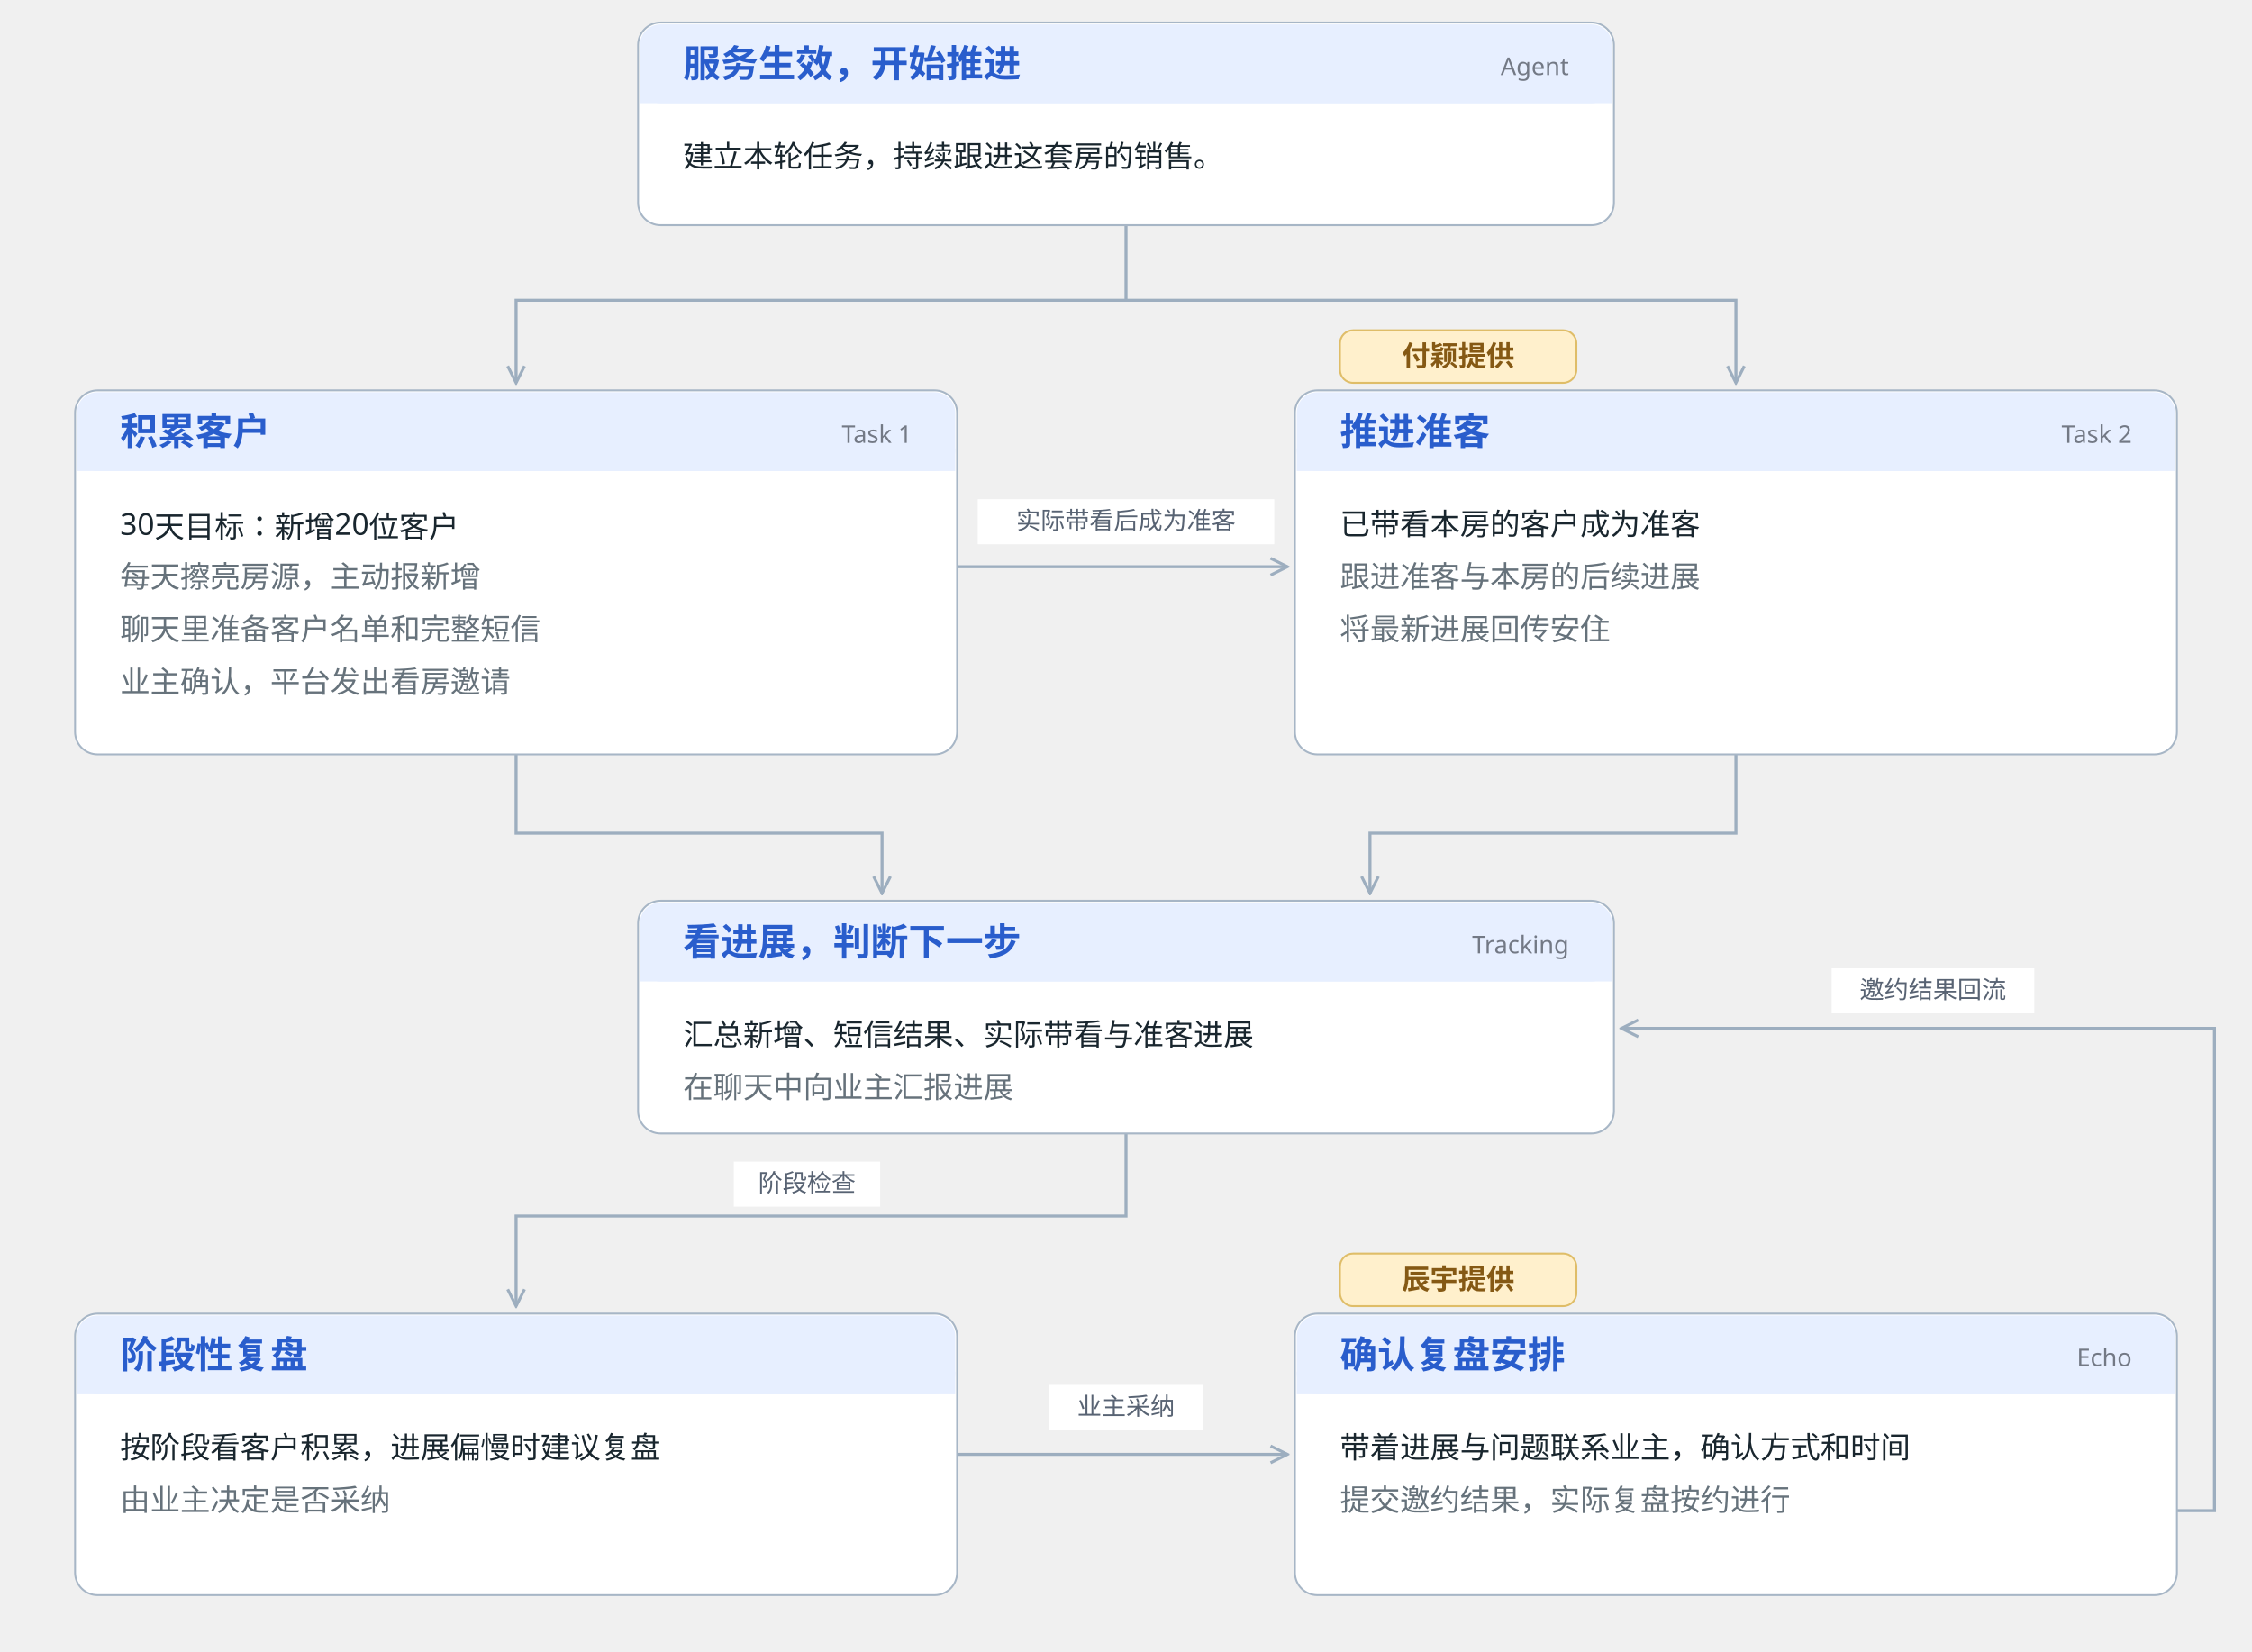
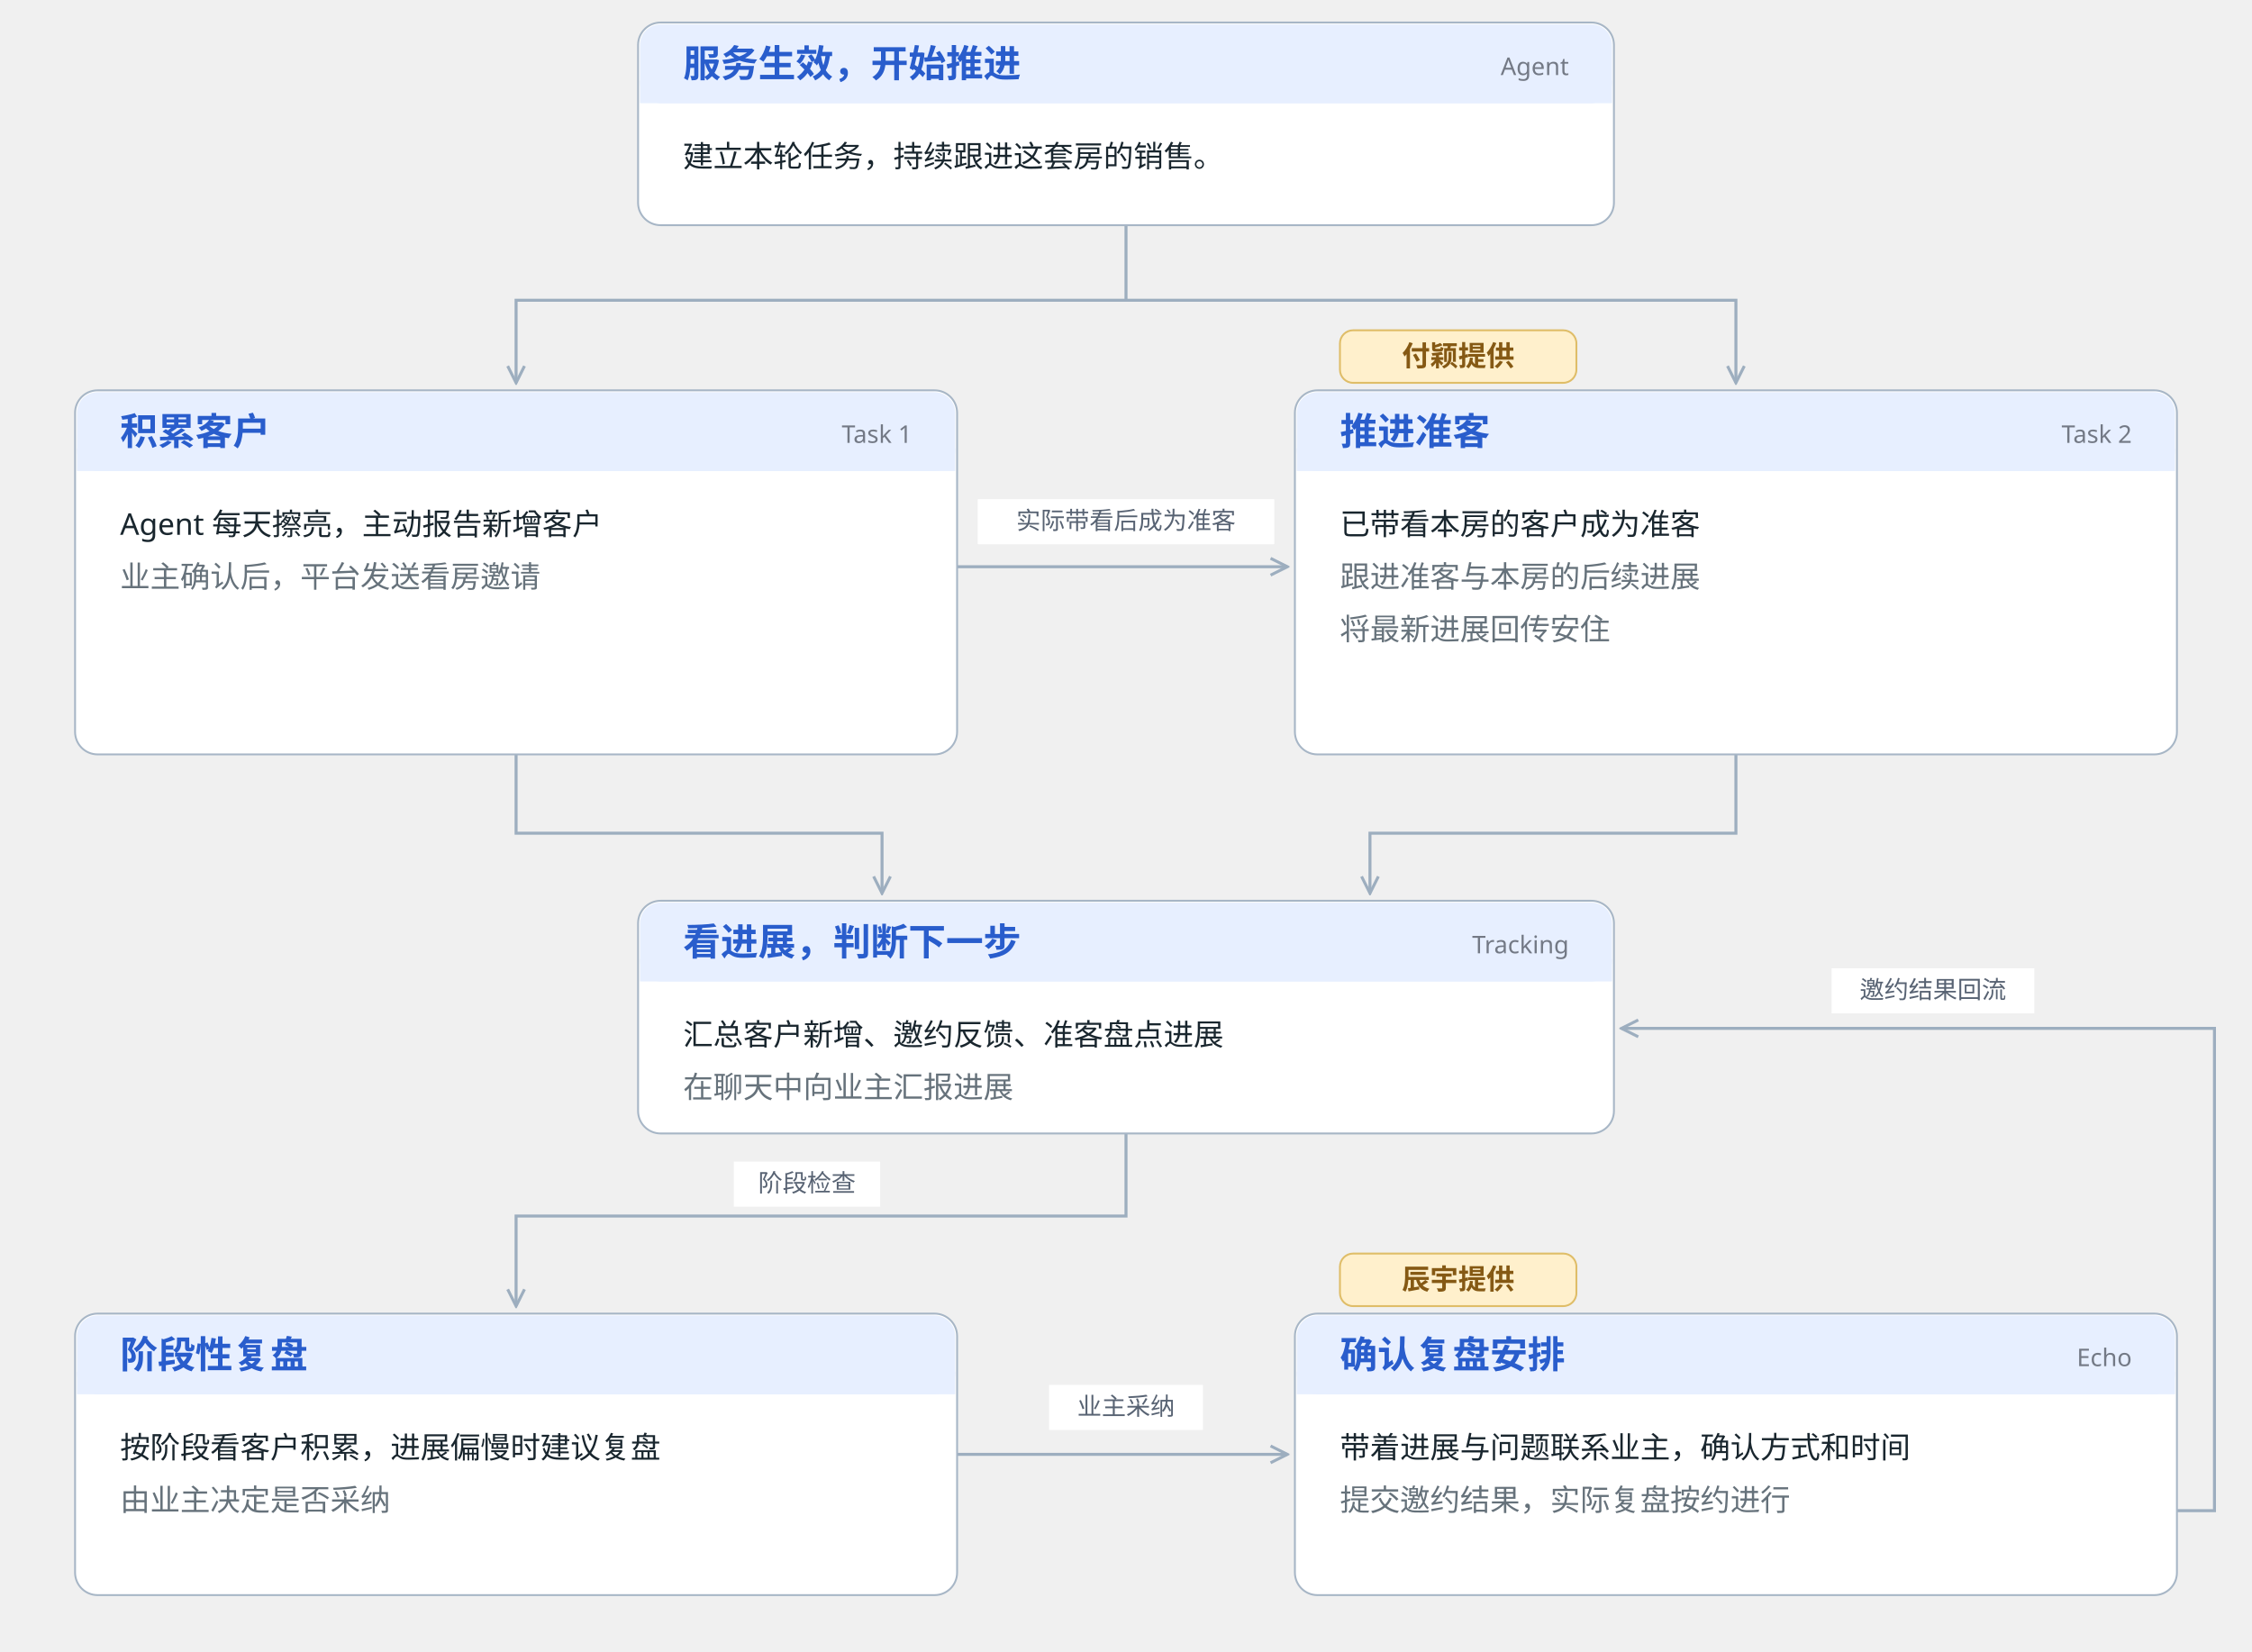
<svg xmlns="http://www.w3.org/2000/svg" class="service-flow__chart" viewBox="0 0 1200 880" role="img" aria-labelledby="report-flow-title report-flow-desc" font-family="PingFang SC, Microsoft YaHei, sans-serif">
  <defs>
    <marker id="report-flow-arrow" viewBox="0 0 10 10" refX="9" refY="5" markerWidth="7" markerHeight="7" orient="auto">
      <path d="M1 1 L9 5 L1 9" fill="none" stroke="#9daebf" stroke-width="1.4" />
    </marker>
  </defs>
  <g class="flow-edges">
    <path data-edge="agent-task1" d="M600 120 V160 H275 V204" fill="none" stroke="#9daebf" stroke-width="1.6" marker-end="url(#report-flow-arrow)" />
    <path data-edge="agent-task2" d="M600 160 H925 V204" fill="none" stroke="#9daebf" stroke-width="1.6" marker-end="url(#report-flow-arrow)" />
    <path data-edge="showing-handoff" d="M510 302 H686" fill="none" stroke="#9daebf" stroke-width="1.6" marker-end="url(#report-flow-arrow)" />
    <path data-edge="task1-progress" d="M275 402 V444 H470 V476" fill="none" stroke="#9daebf" stroke-width="1.6" marker-end="url(#report-flow-arrow)" />
    <path data-edge="task2-progress" d="M925 402 V444 H730 V476" fill="none" stroke="#9daebf" stroke-width="1.6" marker-end="url(#report-flow-arrow)" />
    <path data-edge="progress-review" d="M600 604 V648 H275 V696" fill="none" stroke="#9daebf" stroke-width="1.6" marker-end="url(#report-flow-arrow)" />
    <path data-edge="review-invitation" d="M510 775 H686" fill="none" stroke="#9daebf" stroke-width="1.6" marker-end="url(#report-flow-arrow)" />
    <path data-edge="invitation-progress" d="M1160 805 H1180 V548 H864" fill="none" stroke="#9daebf" stroke-width="1.6" marker-end="url(#report-flow-arrow)" />
  </g>
  <g class="flow-nodes">
    <g data-node="agent">
      <rect x="340" y="12" width="520" height="108" rx="12" fill="#fff" stroke="#a7b6c6" stroke-width="1" />
      <rect x="341" y="13" width="518" height="42" rx="11" fill="#e7efff" />
      <rect x="341" y="43" width="518" height="12" fill="#e7efff" />
      <text x="364" y="41" fill="#295dcc" font-size="20" font-weight="600">服务生效，开始推进</text>
      <text x="836" y="40" fill="#737985" font-size="13" text-anchor="end">Agent</text>
      <text x="364" y="89" fill="#19262e" font-size="16">建立本轮任务，持续跟进这套房的销售。</text>
    </g>
    <g data-node="task1">
      <rect x="40" y="208" width="470" height="194" rx="12" fill="#fff" stroke="#a7b6c6" stroke-width="1" />
      <rect x="41" y="209" width="468" height="42" rx="11" fill="#e7efff" />
      <rect x="41" y="239" width="468" height="12" fill="#e7efff" />
      <text x="64" y="237" fill="#295dcc" font-size="20" font-weight="600">积累客户</text>
      <text x="486" y="236" fill="#737985" font-size="13" text-anchor="end">Task 1</text>
-       <text x="64" y="285" fill="#19262e" font-size="16">30天目标：新增20位客户</text>
-       <text x="64" y="313" fill="#66727b" font-size="16">每天擦亮房源，主动报新增</text>
-       <text x="64" y="341" fill="#66727b" font-size="16">聊天里准备客户名单和完整短信</text>
-       <text x="64" y="369" fill="#66727b" font-size="16">业主确认，平台发出看房邀请</text>
+       <text x="64" y="285" fill="#19262e" font-size="16">Agent 每天擦亮，主动报告新增客户</text>
+       <text x="64" y="313" fill="#66727b" font-size="16">业主确认后，平台发送看房邀请</text>
    </g>
    <g data-node="task2">
      <rect x="690" y="208" width="470" height="194" rx="12" fill="#fff" stroke="#a7b6c6" stroke-width="1" />
      <rect x="691" y="209" width="468" height="42" rx="11" fill="#e7efff" />
      <rect x="691" y="239" width="468" height="12" fill="#e7efff" />
      <text x="714" y="237" fill="#295dcc" font-size="20" font-weight="600">推进准客</text>
      <text x="1136" y="236" fill="#737985" font-size="13" text-anchor="end">Task 2</text>
      <text x="714" y="285" fill="#19262e" font-size="16">已带看本房的客户成为准客</text>
      <text x="714" y="313" fill="#66727b" font-size="16">跟进准客与本房的后续进展</text>
      <text x="714" y="341" fill="#66727b" font-size="16">将最新进展回传安住</text>
    </g>
    <g data-node="tracking">
      <rect x="340" y="480" width="520" height="124" rx="12" fill="#fff" stroke="#a7b6c6" stroke-width="1" />
      <rect x="341" y="481" width="518" height="42" rx="11" fill="#e7efff" />
      <rect x="341" y="511" width="518" height="12" fill="#e7efff" />
      <text x="364" y="509" fill="#295dcc" font-size="20" font-weight="600">看进展，判断下一步</text>
      <text x="836" y="508" fill="#737985" font-size="13" text-anchor="end">Tracking</text>
-       <text x="364" y="557" fill="#19262e" font-size="16">汇总新增、短信结果、实际带看与准客进展</text>
+       <text x="364" y="557" fill="#19262e" font-size="16">汇总客户新增、邀约反馈、准客盘点进展</text>
      <text x="364" y="585" fill="#66727b" font-size="16">在聊天中向业主汇报进展</text>
    </g>
    <g data-node="review">
      <rect x="40" y="700" width="470" height="150" rx="12" fill="#fff" stroke="#a7b6c6" stroke-width="1" />
      <rect x="41" y="701" width="468" height="42" rx="11" fill="#e7efff" />
      <rect x="41" y="731" width="468" height="12" fill="#e7efff" />
      <text x="64" y="729" fill="#295dcc" font-size="20" font-weight="600">阶段性复盘</text>
      <text x="486" y="728" fill="#737985" font-size="13" text-anchor="end" />
      <text x="64" y="777" fill="#19262e" font-size="16">按阶段看客户积累，进展偏慢时建议复盘</text>
      <text x="64" y="805" fill="#66727b" font-size="16">由业主决定是否采纳</text>
    </g>
    <g data-node="maintainer">
      <rect x="690" y="700" width="470" height="150" rx="12" fill="#fff" stroke="#a7b6c6" stroke-width="1" />
      <rect x="691" y="701" width="468" height="42" rx="11" fill="#e7efff" />
      <rect x="691" y="731" width="468" height="12" fill="#e7efff" />
      <text x="714" y="729" fill="#295dcc" font-size="20" font-weight="600">确认复盘安排</text>
      <text x="1136" y="728" fill="#737985" font-size="13" text-anchor="end">Echo</text>
      <text x="714" y="777" fill="#19262e" font-size="16">带着进展与问题联系业主，确认方式和时间</text>
      <text x="714" y="805" fill="#66727b" font-size="16">提交邀约结果，实际复盘按约进行</text>
    </g>
  </g>
  <g class="flow-providers">
    <g data-provider="task2" aria-label="推进准客：付颖提供">
      <rect x="714" y="176" width="126" height="28" rx="7" fill="#fff0cc" stroke="#dfbd68" />
      <text x="777" y="195" text-anchor="middle" fill="#855914" font-size="15" font-weight="600">付颖提供</text>
    </g>
    <g data-provider="maintainer" aria-label="确认复盘安排：辰宇提供">
      <rect x="714" y="668" width="126" height="28" rx="7" fill="#fff0cc" stroke="#dfbd68" />
      <text x="777" y="687" text-anchor="middle" fill="#855914" font-size="15" font-weight="600">辰宇提供</text>
    </g>
  </g>
  <g class="flow-labels">
    <rect x="521.0" y="266" width="158" height="24" fill="#fff" />
    <text x="600" y="282" text-anchor="middle" fill="#586373" font-size="13">实际带看后成为准客</text>
    <rect x="391.0" y="619" width="78" height="24" fill="#fff" />
    <text x="430" y="635" text-anchor="middle" fill="#586373" font-size="13">阶段检查</text>
    <rect x="559.0" y="738" width="82" height="24" fill="#fff" />
    <text x="600" y="754" text-anchor="middle" fill="#586373" font-size="13">业主采纳</text>
    <rect x="976.0" y="516" width="108" height="24" fill="#fff" />
    <text x="1030" y="532" text-anchor="middle" fill="#586373" font-size="13">邀约结果回流</text>
  </g>
</svg>
